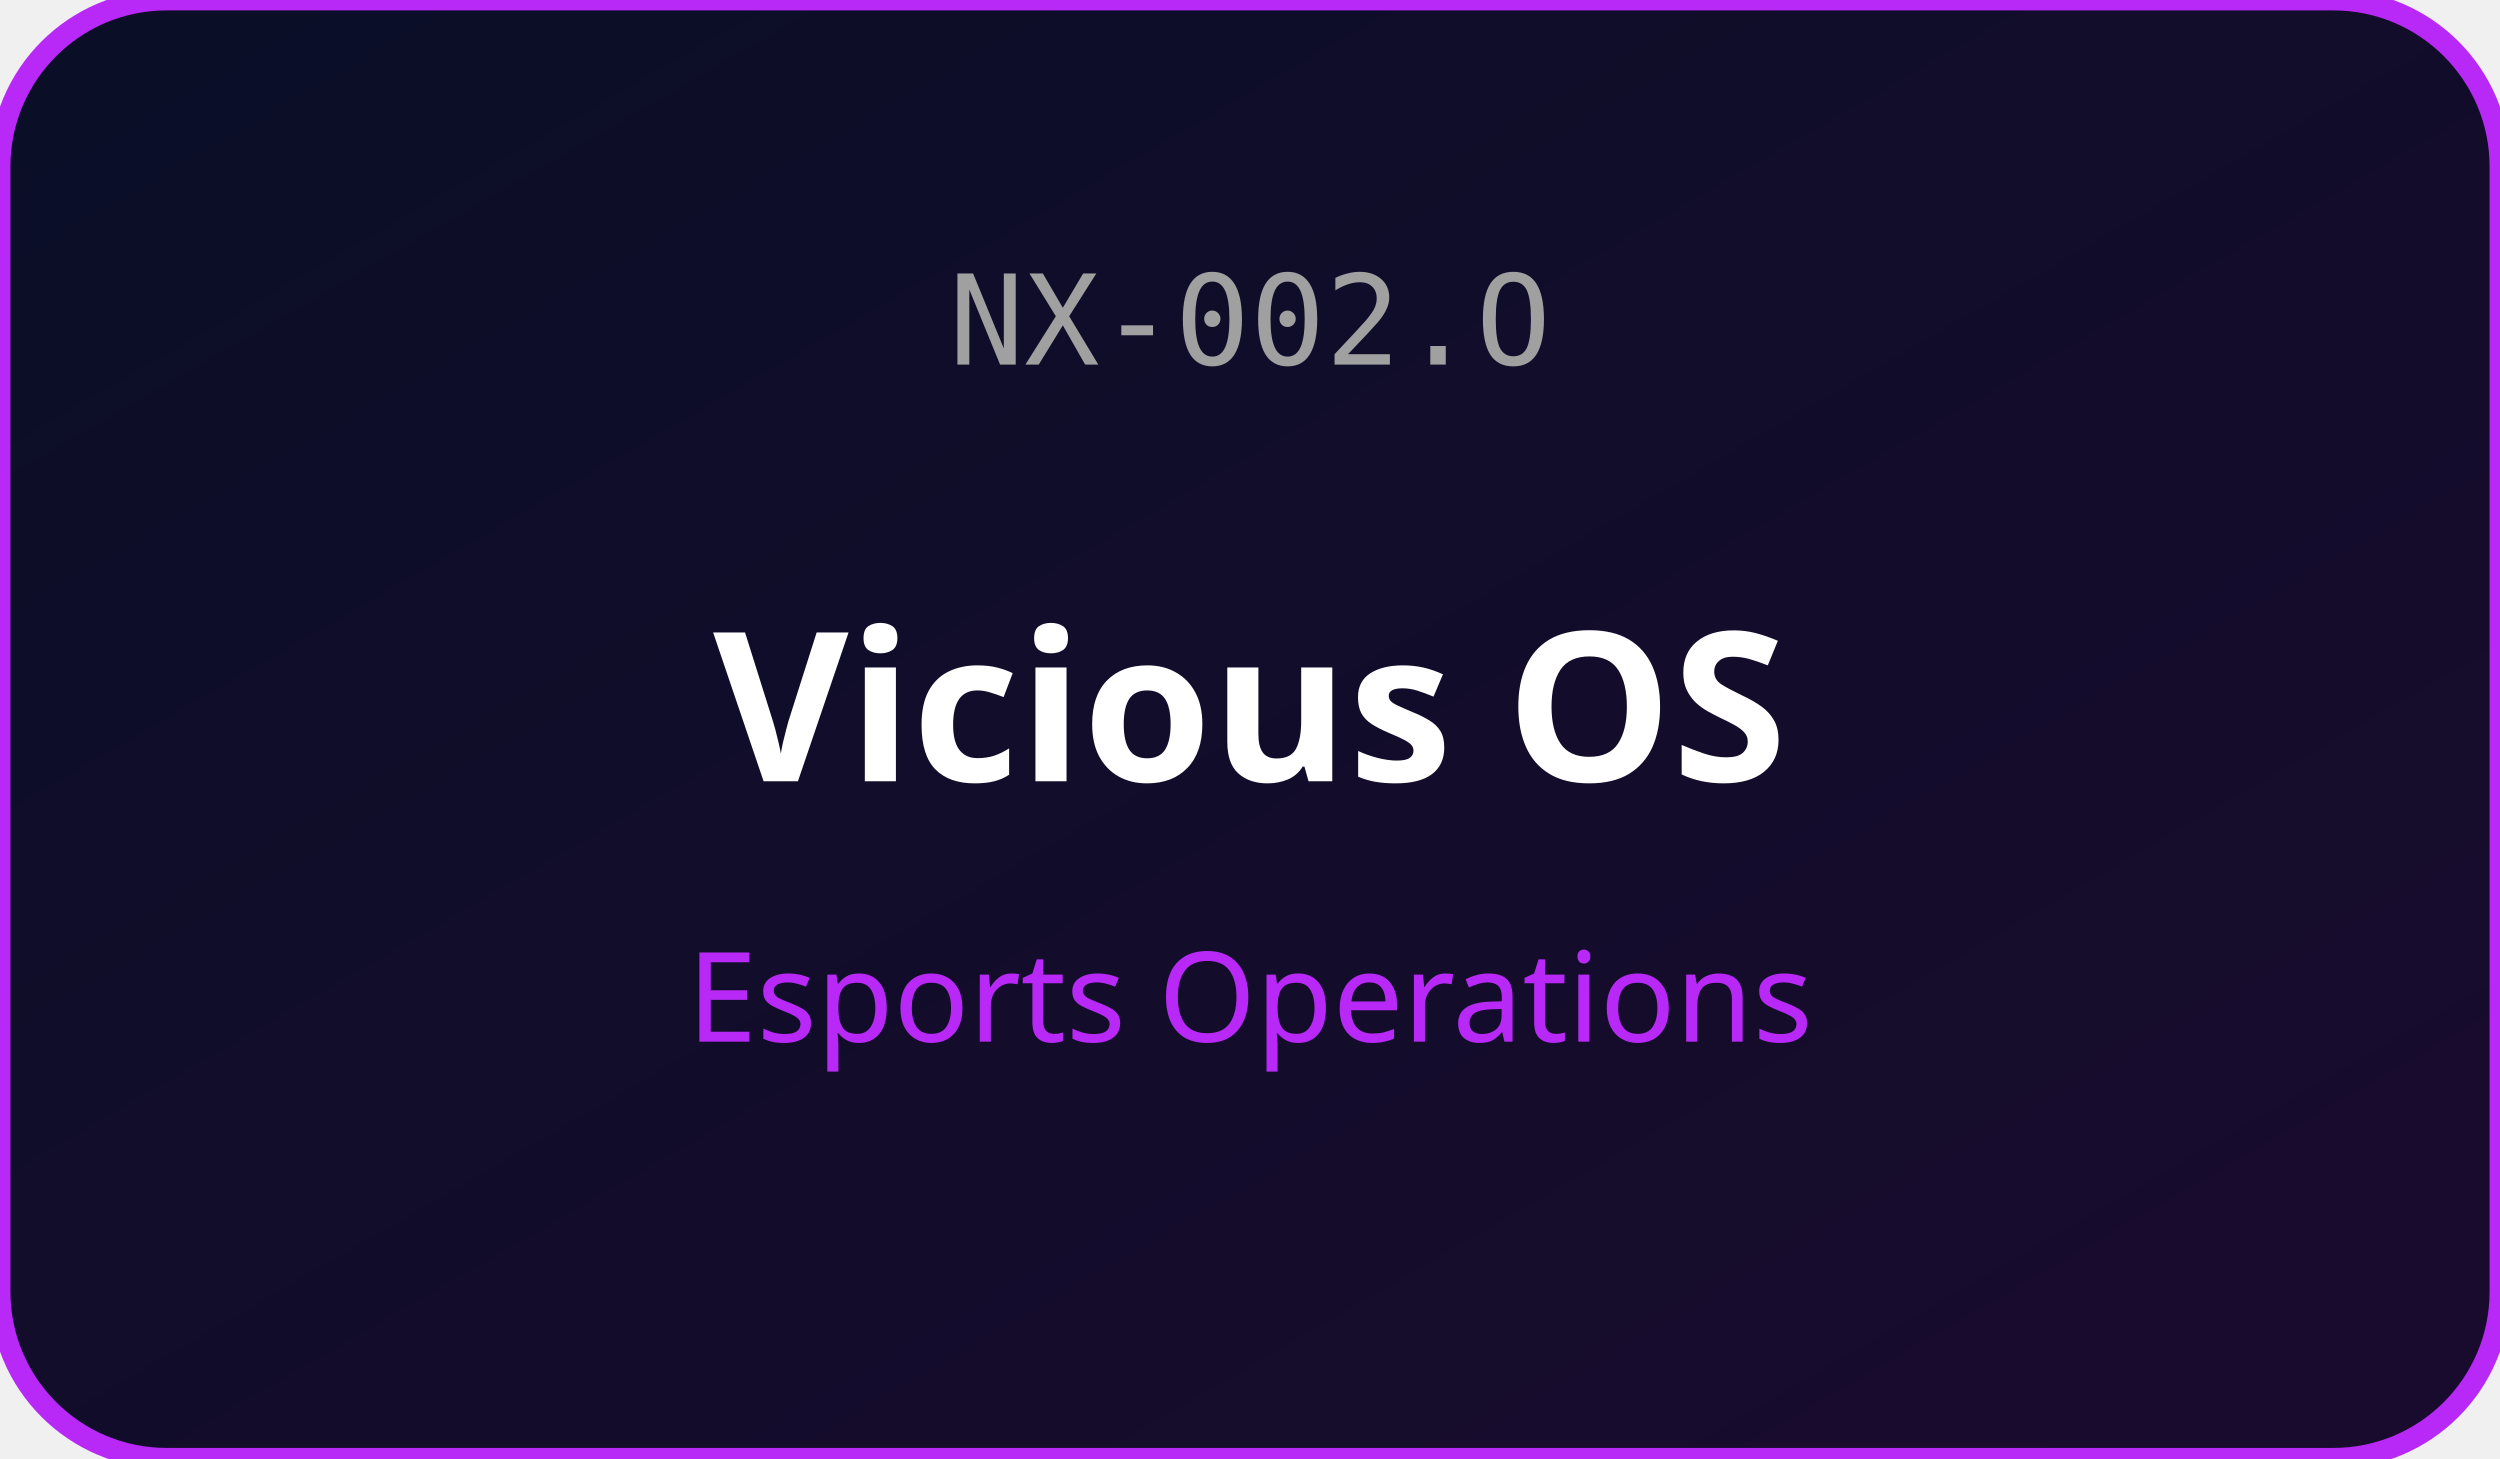
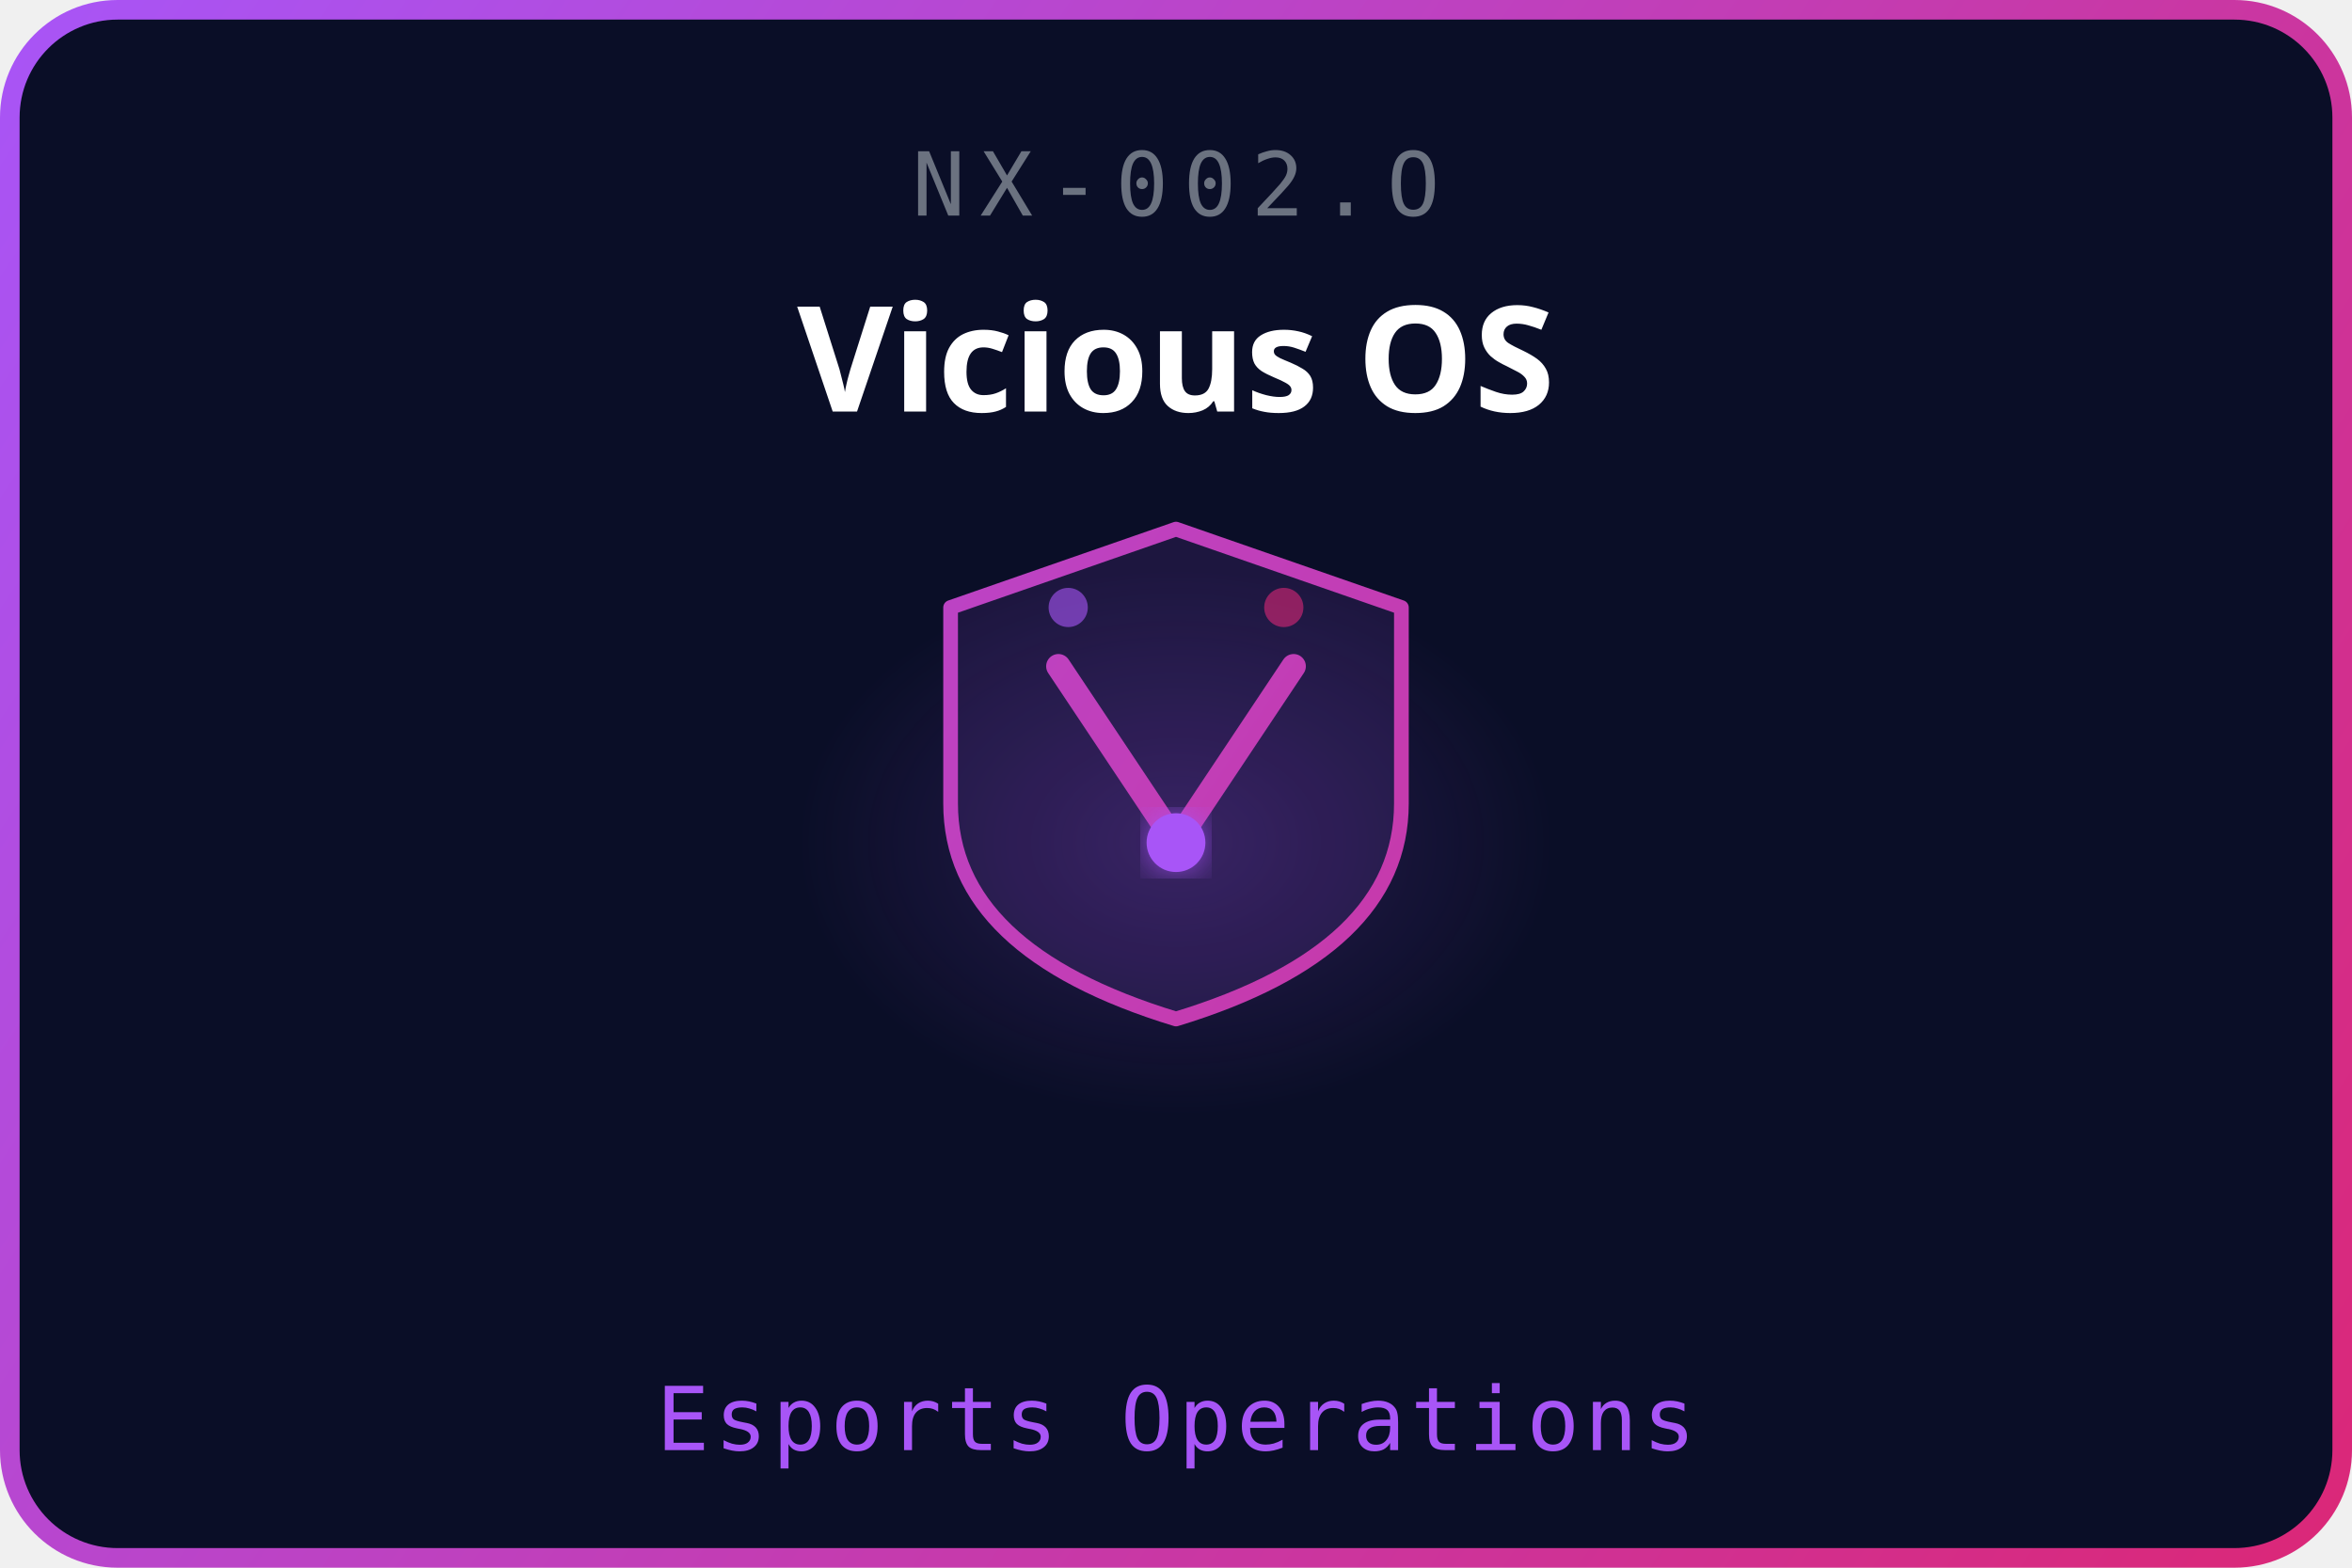
- <svg xmlns="http://www.w3.org/2000/svg" viewBox="0 0 240 140">
+ <svg xmlns="http://www.w3.org/2000/svg" viewBox="0 0 240 160">
  <defs>
-     <linearGradient id="bg-vicious" x1="0%" y1="0%" x2="100%" y2="100%">
-       <stop offset="0%" style="stop-color:#0A0E27;stop-opacity:1" />
-       <stop offset="100%" style="stop-color:#1a0b2e;stop-opacity:1" />
+     <linearGradient id="vo-border" x1="0" y1="0" x2="240" y2="160" gradientUnits="userSpaceOnUse">
+       <stop offset="0%" stop-color="#A855F7" />
+       <stop offset="100%" stop-color="#DB2777" />
    </linearGradient>
+     <radialGradient id="vo-glow-bg" cx="50%" cy="55%" r="35%">
+       <stop offset="0%" stop-color="#A855F7" stop-opacity="0.2" />
+       <stop offset="100%" stop-color="#A855F7" stop-opacity="0" />
+     </radialGradient>
+     <filter id="vo-glow">
+       <feGaussianBlur stdDeviation="2" result="b" />
+       <feMerge>
+         <feMergeNode in="b" />
+         <feMergeNode in="SourceGraphic" />
+       </feMerge>
+     </filter>
  </defs>
-   <rect width="100%" height="100%" rx="16" fill="url(#bg-vicious)" stroke="#B829F7" stroke-width="2" />
-   <text x="50%" y="35" text-anchor="middle" font-family="monospace" font-size="12" fill="#A0A0A0">NX-002.O</text>
-   <text x="50%" y="75" text-anchor="middle" font-family="sans-serif" font-weight="bold" font-size="20" fill="#FFFFFF">Vicious OS</text>
-   <text x="50%" y="100" text-anchor="middle" font-family="sans-serif" font-size="12" fill="#B829F7">Esports Operations</text>
+   <rect width="240" height="160" rx="12" fill="url(#vo-border)" />
+   <rect x="2" y="2" width="236" height="156" rx="10" fill="#0A0E27" />
+   <ellipse cx="120" cy="82" rx="55" ry="40" fill="url(#vo-glow-bg)" />
+   <text x="120" y="22" text-anchor="middle" fill="#6B7280" font-size="9" font-family="monospace" letter-spacing="1.5">NX-002.O</text>
+   <text x="120" y="42" text-anchor="middle" fill="white" font-size="15" font-weight="bold" font-family="system-ui, sans-serif">Vicious OS</text>
+   <path d="M120 54 L143 62 L143 82 Q143 97 120 104 Q97 97 97 82 L97 62 Z" fill="rgba(168,85,247,0.12)" stroke="url(#vo-border)" stroke-width="1.5" stroke-linejoin="round" />
+   <path d="M108 68 L120 86 L132 68" stroke="url(#vo-border)" stroke-width="2.5" stroke-linecap="round" stroke-linejoin="round" fill="none" />
+   <circle cx="120" cy="86" r="3" fill="#A855F7" filter="url(#vo-glow)" />
+   <circle cx="109" cy="62" r="2" fill="#A855F7" opacity="0.6" />
+   <circle cx="131" cy="62" r="2" fill="#DB2777" opacity="0.6" />
+   <text x="120" y="148" text-anchor="middle" fill="#A855F7" font-size="9" font-family="monospace" letter-spacing="0.5">Esports Operations</text>
</svg>
